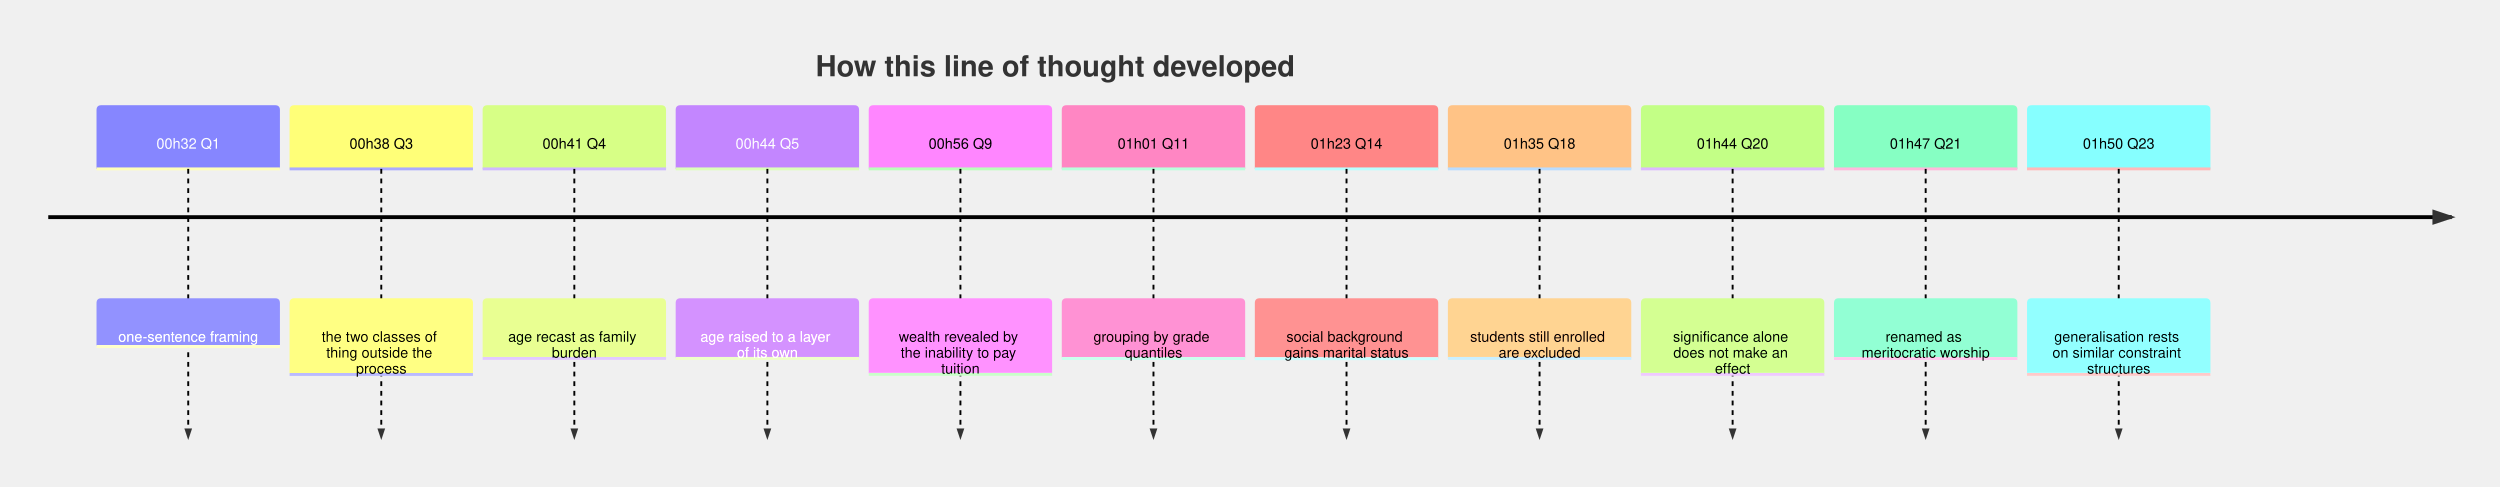
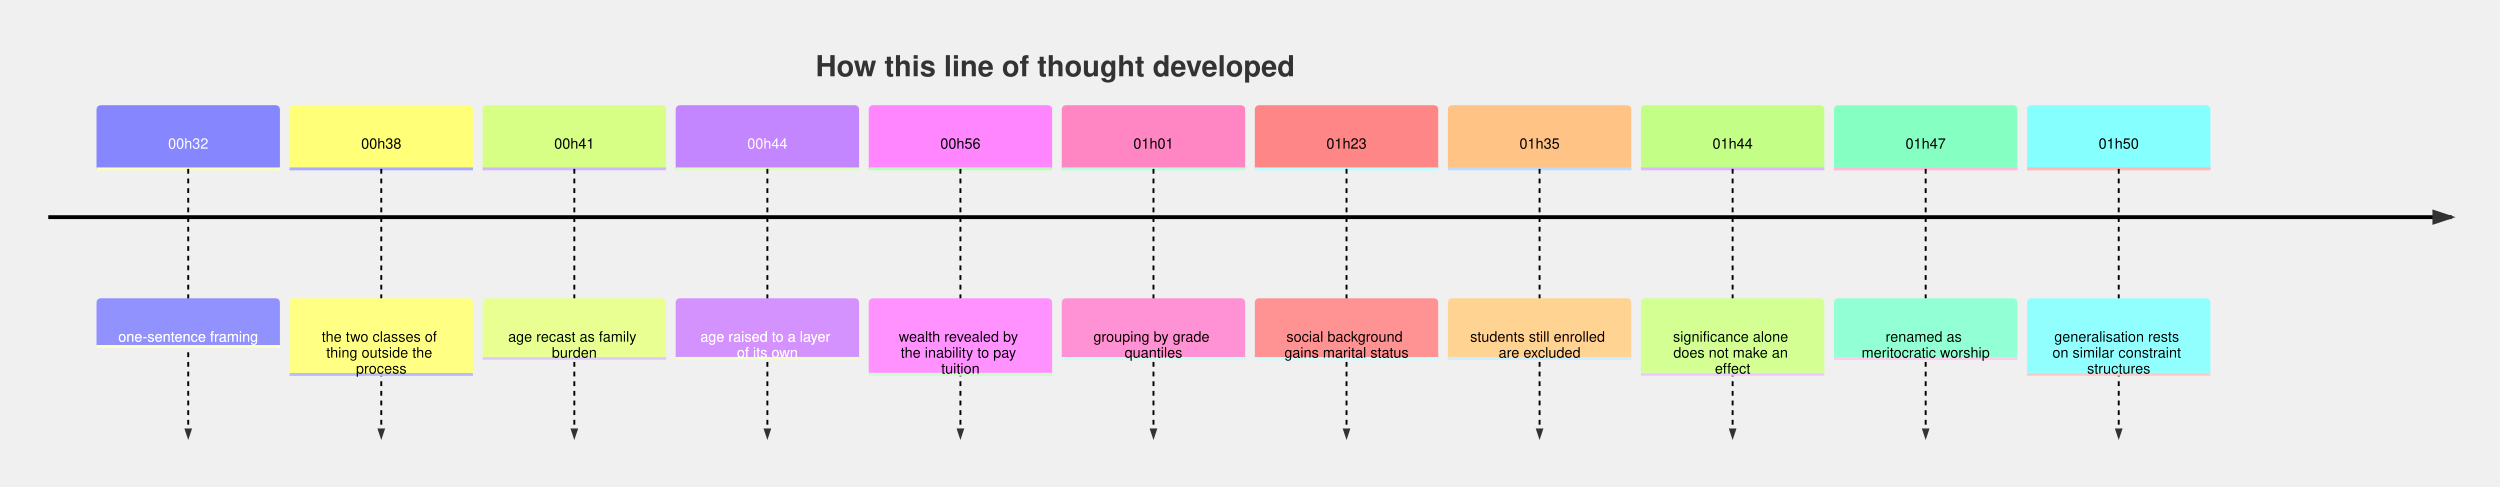
<svg xmlns="http://www.w3.org/2000/svg" id="my-svg" width="100%" style="max-width: 2590px; background-color: white;" viewBox="100 -59 2590 503.892" role="graphics-document document" aria-roledescription="timeline">
  <style>#my-svg{font-family:Helvetica,Arial,sans-serif;font-size:15px;fill:#333;}@keyframes edge-animation-frame{from{stroke-dashoffset:0;}}@keyframes dash{to{stroke-dashoffset:0;}}#my-svg .edge-animation-slow{stroke-dasharray:9,5!important;stroke-dashoffset:900;animation:dash 50s linear infinite;stroke-linecap:round;}#my-svg .edge-animation-fast{stroke-dasharray:9,5!important;stroke-dashoffset:900;animation:dash 20s linear infinite;stroke-linecap:round;}#my-svg .error-icon{fill:#552222;}#my-svg .error-text{fill:#552222;stroke:#552222;}#my-svg .edge-thickness-normal{stroke-width:1px;}#my-svg .edge-thickness-thick{stroke-width:3.5px;}#my-svg .edge-pattern-solid{stroke-dasharray:0;}#my-svg .edge-thickness-invisible{stroke-width:0;fill:none;}#my-svg .edge-pattern-dashed{stroke-dasharray:3;}#my-svg .edge-pattern-dotted{stroke-dasharray:2;}#my-svg .marker{fill:#333333;stroke:#333333;}#my-svg .marker.cross{stroke:#333333;}#my-svg svg{font-family:Helvetica,Arial,sans-serif;font-size:15px;}#my-svg p{margin:0;}#my-svg .edge{stroke-width:3;}#my-svg .section--1 rect,#my-svg .section--1 path,#my-svg .section--1 circle,#my-svg .section--1 path{fill:hsl(240, 100%, 76.275%);}#my-svg .section--1 text{fill:#ffffff;}#my-svg .node-icon--1{font-size:40px;color:#ffffff;}#my-svg .section-edge--1{stroke:hsl(240, 100%, 76.275%);}#my-svg .edge-depth--1{stroke-width:17;}#my-svg .section--1 line{stroke:hsl(60, 100%, 86.275%);stroke-width:3;}#my-svg .lineWrapper line{stroke:#ffffff;}#my-svg .disabled,#my-svg .disabled circle,#my-svg .disabled text{fill:hsl(80, 100%, 96.275%);}#my-svg .disabled text{fill:#aaaa33;}#my-svg .section-0 rect,#my-svg .section-0 path,#my-svg .section-0 circle,#my-svg .section-0 path{fill:hsl(60, 100%, 73.529%);}#my-svg .section-0 text{fill:black;}#my-svg .node-icon-0{font-size:40px;color:black;}#my-svg .section-edge-0{stroke:hsl(60, 100%, 73.529%);}#my-svg .edge-depth-0{stroke-width:14;}#my-svg .section-0 line{stroke:hsl(240, 100%, 83.529%);stroke-width:3;}#my-svg .lineWrapper line{stroke:black;}#my-svg .disabled,#my-svg .disabled circle,#my-svg .disabled text{fill:hsl(80, 100%, 96.275%);}#my-svg .disabled text{fill:#aaaa33;}#my-svg .section-1 rect,#my-svg .section-1 path,#my-svg .section-1 circle,#my-svg .section-1 path{fill:hsl(80, 100%, 76.275%);}#my-svg .section-1 text{fill:black;}#my-svg .node-icon-1{font-size:40px;color:black;}#my-svg .section-edge-1{stroke:hsl(80, 100%, 76.275%);}#my-svg .edge-depth-1{stroke-width:11;}#my-svg .section-1 line{stroke:hsl(260, 100%, 86.275%);stroke-width:3;}#my-svg .lineWrapper line{stroke:black;}#my-svg .disabled,#my-svg .disabled circle,#my-svg .disabled text{fill:hsl(80, 100%, 96.275%);}#my-svg .disabled text{fill:#aaaa33;}#my-svg .section-2 rect,#my-svg .section-2 path,#my-svg .section-2 circle,#my-svg .section-2 path{fill:hsl(270, 100%, 76.275%);}#my-svg .section-2 text{fill:#ffffff;}#my-svg .node-icon-2{font-size:40px;color:#ffffff;}#my-svg .section-edge-2{stroke:hsl(270, 100%, 76.275%);}#my-svg .edge-depth-2{stroke-width:8;}#my-svg .section-2 line{stroke:hsl(90, 100%, 86.275%);stroke-width:3;}#my-svg .lineWrapper line{stroke:#ffffff;}#my-svg .disabled,#my-svg .disabled circle,#my-svg .disabled text{fill:hsl(80, 100%, 96.275%);}#my-svg .disabled text{fill:#aaaa33;}#my-svg .section-3 rect,#my-svg .section-3 path,#my-svg .section-3 circle,#my-svg .section-3 path{fill:hsl(300, 100%, 76.275%);}#my-svg .section-3 text{fill:black;}#my-svg .node-icon-3{font-size:40px;color:black;}#my-svg .section-edge-3{stroke:hsl(300, 100%, 76.275%);}#my-svg .edge-depth-3{stroke-width:5;}#my-svg .section-3 line{stroke:hsl(120, 100%, 86.275%);stroke-width:3;}#my-svg .lineWrapper line{stroke:black;}#my-svg .disabled,#my-svg .disabled circle,#my-svg .disabled text{fill:hsl(80, 100%, 96.275%);}#my-svg .disabled text{fill:#aaaa33;}#my-svg .section-4 rect,#my-svg .section-4 path,#my-svg .section-4 circle,#my-svg .section-4 path{fill:hsl(330, 100%, 76.275%);}#my-svg .section-4 text{fill:black;}#my-svg .node-icon-4{font-size:40px;color:black;}#my-svg .section-edge-4{stroke:hsl(330, 100%, 76.275%);}#my-svg .edge-depth-4{stroke-width:2;}#my-svg .section-4 line{stroke:hsl(150, 100%, 86.275%);stroke-width:3;}#my-svg .lineWrapper line{stroke:black;}#my-svg .disabled,#my-svg .disabled circle,#my-svg .disabled text{fill:hsl(80, 100%, 96.275%);}#my-svg .disabled text{fill:#aaaa33;}#my-svg .section-5 rect,#my-svg .section-5 path,#my-svg .section-5 circle,#my-svg .section-5 path{fill:hsl(0, 100%, 76.275%);}#my-svg .section-5 text{fill:black;}#my-svg .node-icon-5{font-size:40px;color:black;}#my-svg .section-edge-5{stroke:hsl(0, 100%, 76.275%);}#my-svg .edge-depth-5{stroke-width:-1;}#my-svg .section-5 line{stroke:hsl(180, 100%, 86.275%);stroke-width:3;}#my-svg .lineWrapper line{stroke:black;}#my-svg .disabled,#my-svg .disabled circle,#my-svg .disabled text{fill:hsl(80, 100%, 96.275%);}#my-svg .disabled text{fill:#aaaa33;}#my-svg .section-6 rect,#my-svg .section-6 path,#my-svg .section-6 circle,#my-svg .section-6 path{fill:hsl(30, 100%, 76.275%);}#my-svg .section-6 text{fill:black;}#my-svg .node-icon-6{font-size:40px;color:black;}#my-svg .section-edge-6{stroke:hsl(30, 100%, 76.275%);}#my-svg .edge-depth-6{stroke-width:-4;}#my-svg .section-6 line{stroke:hsl(210, 100%, 86.275%);stroke-width:3;}#my-svg .lineWrapper line{stroke:black;}#my-svg .disabled,#my-svg .disabled circle,#my-svg .disabled text{fill:hsl(80, 100%, 96.275%);}#my-svg .disabled text{fill:#aaaa33;}#my-svg .section-7 rect,#my-svg .section-7 path,#my-svg .section-7 circle,#my-svg .section-7 path{fill:hsl(90, 100%, 76.275%);}#my-svg .section-7 text{fill:black;}#my-svg .node-icon-7{font-size:40px;color:black;}#my-svg .section-edge-7{stroke:hsl(90, 100%, 76.275%);}#my-svg .edge-depth-7{stroke-width:-7;}#my-svg .section-7 line{stroke:hsl(270, 100%, 86.275%);stroke-width:3;}#my-svg .lineWrapper line{stroke:black;}#my-svg .disabled,#my-svg .disabled circle,#my-svg .disabled text{fill:hsl(80, 100%, 96.275%);}#my-svg .disabled text{fill:#aaaa33;}#my-svg .section-8 rect,#my-svg .section-8 path,#my-svg .section-8 circle,#my-svg .section-8 path{fill:hsl(150, 100%, 76.275%);}#my-svg .section-8 text{fill:black;}#my-svg .node-icon-8{font-size:40px;color:black;}#my-svg .section-edge-8{stroke:hsl(150, 100%, 76.275%);}#my-svg .edge-depth-8{stroke-width:-10;}#my-svg .section-8 line{stroke:hsl(330, 100%, 86.275%);stroke-width:3;}#my-svg .lineWrapper line{stroke:black;}#my-svg .disabled,#my-svg .disabled circle,#my-svg .disabled text{fill:hsl(80, 100%, 96.275%);}#my-svg .disabled text{fill:#aaaa33;}#my-svg .section-9 rect,#my-svg .section-9 path,#my-svg .section-9 circle,#my-svg .section-9 path{fill:hsl(180, 100%, 76.275%);}#my-svg .section-9 text{fill:black;}#my-svg .node-icon-9{font-size:40px;color:black;}#my-svg .section-edge-9{stroke:hsl(180, 100%, 76.275%);}#my-svg .edge-depth-9{stroke-width:-13;}#my-svg .section-9 line{stroke:hsl(0, 100%, 86.275%);stroke-width:3;}#my-svg .lineWrapper line{stroke:black;}#my-svg .disabled,#my-svg .disabled circle,#my-svg .disabled text{fill:hsl(80, 100%, 96.275%);}#my-svg .disabled text{fill:#aaaa33;}#my-svg .section-10 rect,#my-svg .section-10 path,#my-svg .section-10 circle,#my-svg .section-10 path{fill:hsl(210, 100%, 76.275%);}#my-svg .section-10 text{fill:black;}#my-svg .node-icon-10{font-size:40px;color:black;}#my-svg .section-edge-10{stroke:hsl(210, 100%, 76.275%);}#my-svg .edge-depth-10{stroke-width:-16;}#my-svg .section-10 line{stroke:hsl(30, 100%, 86.275%);stroke-width:3;}#my-svg .lineWrapper line{stroke:black;}#my-svg .disabled,#my-svg .disabled circle,#my-svg .disabled text{fill:hsl(80, 100%, 96.275%);}#my-svg .disabled text{fill:#aaaa33;}#my-svg .section-root rect,#my-svg .section-root path,#my-svg .section-root circle{fill:hsl(240, 100%, 46.275%);}#my-svg .section-root text{fill:#ffffff;}#my-svg .icon-container{height:100%;display:flex;justify-content:center;align-items:center;}#my-svg .edge{fill:none;}#my-svg .eventWrapper{filter:brightness(120%);}#my-svg .node .neo-node{stroke:#9370DB;}#my-svg [data-look="neo"].node rect,#my-svg [data-look="neo"].cluster rect,#my-svg [data-look="neo"].node polygon{stroke:#9370DB;filter:drop-shadow(1px 2px 2px rgba(185, 185, 185, 1));}#my-svg [data-look="neo"].swimlane.cluster rect{filter:none;}#my-svg [data-look="neo"].node path{stroke:#9370DB;stroke-width:1px;}#my-svg [data-look="neo"].node .outer-path{filter:drop-shadow(1px 2px 2px rgba(185, 185, 185, 1));}#my-svg [data-look="neo"].node .neo-line path{stroke:#9370DB;filter:none;}#my-svg [data-look="neo"].node circle{stroke:#9370DB;filter:drop-shadow(1px 2px 2px rgba(185, 185, 185, 1));}#my-svg [data-look="neo"].node circle .state-start{fill:#000000;}#my-svg [data-look="neo"].icon-shape .icon{fill:#9370DB;filter:drop-shadow(1px 2px 2px rgba(185, 185, 185, 1));}#my-svg [data-look="neo"].icon-shape .icon-neo path{stroke:#9370DB;filter:drop-shadow(1px 2px 2px rgba(185, 185, 185, 1));}#my-svg :root{--mermaid-font-family:"trebuchet ms",verdana,arial,sans-serif;}</style>
  <g />
  <g />
  <defs>
    <marker id="my-svg-arrowhead" refX="5" refY="2" markerWidth="6" markerHeight="4" orient="auto">
      <path d="M 0,0 V 4 L6,2 Z" />
    </marker>
  </defs>
  <g class="taskWrapper" transform="translate(200, 50)">
    <g class="timeline-node section--1">
      <g>
        <path id="my-svg-node-0" class="node-bkg node-undefined" d="M0 60.964 v-55.964 q0,-5,5,-5 h180 q5,0,5,5 v60.964 H0 Z" />
        <line class="node-line--1" x1="0" y1="65.964" x2="190" y2="65.964" />
      </g>
      <g transform="translate(95, 10)">
        <text dy="1em" alignment-baseline="middle" dominant-baseline="middle" text-anchor="middle">
-           <tspan x="0" dy="1em">00h32   Q1</tspan>
+           <tspan x="0" dy="1em">00h32</tspan>
        </text>
      </g>
    </g>
  </g>
  <g class="lineWrapper">
    <line x1="295" y1="115.964" x2="295" y2="394.892" stroke-width="2" stroke="black" marker-end="url(#my-svg-arrowhead)" stroke-dasharray="5,5" />
  </g>
  <g class="eventWrapper" transform="translate(200, 250)">
    <g class="timeline-node section--1">
      <g>
        <path id="my-svg-node-1" class="node-bkg node-undefined" d="M0 45 v-40 q0,-5,5,-5 h180 q5,0,5,5 v45 H0 Z" />
        <line class="node-line--1" x1="0" y1="50" x2="190" y2="50" />
      </g>
      <g transform="translate(95, 10)">
        <text dy="1em" alignment-baseline="middle" dominant-baseline="middle" text-anchor="middle">
          <tspan x="0" dy="1em">one-sentence   framing</tspan>
        </text>
      </g>
    </g>
  </g>
  <g class="taskWrapper" transform="translate(400, 50)">
    <g class="timeline-node section-0">
      <g>
        <path id="my-svg-node-2" class="node-bkg node-undefined" d="M0 60.964 v-55.964 q0,-5,5,-5 h180 q5,0,5,5 v60.964 H0 Z" />
        <line class="node-line-0" x1="0" y1="65.964" x2="190" y2="65.964" />
      </g>
      <g transform="translate(95, 10)">
        <text dy="1em" alignment-baseline="middle" dominant-baseline="middle" text-anchor="middle">
-           <tspan x="0" dy="1em">00h38   Q3</tspan>
+           <tspan x="0" dy="1em">00h38</tspan>
        </text>
      </g>
    </g>
  </g>
  <g class="lineWrapper">
    <line x1="495" y1="115.964" x2="495" y2="394.892" stroke-width="2" stroke="black" marker-end="url(#my-svg-arrowhead)" stroke-dasharray="5,5" />
  </g>
  <g class="eventWrapper" transform="translate(400, 250)">
    <g class="timeline-node section-0">
      <g>
        <path id="my-svg-node-3" class="node-bkg node-undefined" d="M0 73.927 v-68.927 q0,-5,5,-5 h180 q5,0,5,5 v73.927 H0 Z" />
        <line class="node-line-0" x1="0" y1="78.927" x2="190" y2="78.927" />
      </g>
      <g transform="translate(95, 10)">
        <text dy="1em" alignment-baseline="middle" dominant-baseline="middle" text-anchor="middle">
          <tspan x="0" dy="1em">the   two   classes   of</tspan>
          <tspan x="0" dy="1.1em">thing   outside   the</tspan>
          <tspan x="0" dy="1.1em">process</tspan>
        </text>
      </g>
    </g>
  </g>
  <g class="taskWrapper" transform="translate(600, 50)">
    <g class="timeline-node section-1">
      <g>
        <path id="my-svg-node-4" class="node-bkg node-undefined" d="M0 60.964 v-55.964 q0,-5,5,-5 h180 q5,0,5,5 v60.964 H0 Z" />
        <line class="node-line-1" x1="0" y1="65.964" x2="190" y2="65.964" />
      </g>
      <g transform="translate(95, 10)">
        <text dy="1em" alignment-baseline="middle" dominant-baseline="middle" text-anchor="middle">
-           <tspan x="0" dy="1em">00h41   Q4</tspan>
+           <tspan x="0" dy="1em">00h41</tspan>
        </text>
      </g>
    </g>
  </g>
  <g class="lineWrapper">
    <line x1="695" y1="115.964" x2="695" y2="394.892" stroke-width="2" stroke="black" marker-end="url(#my-svg-arrowhead)" stroke-dasharray="5,5" />
  </g>
  <g class="eventWrapper" transform="translate(600, 250)">
    <g class="timeline-node section-1">
      <g>
        <path id="my-svg-node-5" class="node-bkg node-undefined" d="M0 57.3 v-52.3 q0,-5,5,-5 h180 q5,0,5,5 v57.3 H0 Z" />
        <line class="node-line-1" x1="0" y1="62.3" x2="190" y2="62.3" />
      </g>
      <g transform="translate(95, 10)">
        <text dy="1em" alignment-baseline="middle" dominant-baseline="middle" text-anchor="middle">
          <tspan x="0" dy="1em">age   recast   as   family</tspan>
          <tspan x="0" dy="1.1em">burden</tspan>
        </text>
      </g>
    </g>
  </g>
  <g class="taskWrapper" transform="translate(800, 50)">
    <g class="timeline-node section-2">
      <g>
        <path id="my-svg-node-6" class="node-bkg node-undefined" d="M0 60.964 v-55.964 q0,-5,5,-5 h180 q5,0,5,5 v60.964 H0 Z" />
        <line class="node-line-2" x1="0" y1="65.964" x2="190" y2="65.964" />
      </g>
      <g transform="translate(95, 10)">
        <text dy="1em" alignment-baseline="middle" dominant-baseline="middle" text-anchor="middle">
-           <tspan x="0" dy="1em">00h44   Q5</tspan>
+           <tspan x="0" dy="1em">00h44</tspan>
        </text>
      </g>
    </g>
  </g>
  <g class="lineWrapper">
    <line x1="895" y1="115.964" x2="895" y2="394.892" stroke-width="2" stroke="black" marker-end="url(#my-svg-arrowhead)" stroke-dasharray="5,5" />
  </g>
  <g class="eventWrapper" transform="translate(800, 250)">
    <g class="timeline-node section-2">
      <g>
        <path id="my-svg-node-7" class="node-bkg node-undefined" d="M0 57.3 v-52.3 q0,-5,5,-5 h180 q5,0,5,5 v57.3 H0 Z" />
        <line class="node-line-2" x1="0" y1="62.3" x2="190" y2="62.3" />
      </g>
      <g transform="translate(95, 10)">
        <text dy="1em" alignment-baseline="middle" dominant-baseline="middle" text-anchor="middle">
          <tspan x="0" dy="1em">age   raised   to   a   layer</tspan>
          <tspan x="0" dy="1.1em">of   its   own</tspan>
        </text>
      </g>
    </g>
  </g>
  <g class="taskWrapper" transform="translate(1000, 50)">
    <g class="timeline-node section-3">
      <g>
        <path id="my-svg-node-8" class="node-bkg node-undefined" d="M0 60.964 v-55.964 q0,-5,5,-5 h180 q5,0,5,5 v60.964 H0 Z" />
        <line class="node-line-3" x1="0" y1="65.964" x2="190" y2="65.964" />
      </g>
      <g transform="translate(95, 10)">
        <text dy="1em" alignment-baseline="middle" dominant-baseline="middle" text-anchor="middle">
-           <tspan x="0" dy="1em">00h56   Q9</tspan>
+           <tspan x="0" dy="1em">00h56</tspan>
        </text>
      </g>
    </g>
  </g>
  <g class="lineWrapper">
    <line x1="1095" y1="115.964" x2="1095" y2="394.892" stroke-width="2" stroke="black" marker-end="url(#my-svg-arrowhead)" stroke-dasharray="5,5" />
  </g>
  <g class="eventWrapper" transform="translate(1000, 250)">
    <g class="timeline-node section-3">
      <g>
        <path id="my-svg-node-9" class="node-bkg node-undefined" d="M0 73.8 v-68.8 q0,-5,5,-5 h180 q5,0,5,5 v73.8 H0 Z" />
        <line class="node-line-3" x1="0" y1="78.8" x2="190" y2="78.8" />
      </g>
      <g transform="translate(95, 10)">
        <text dy="1em" alignment-baseline="middle" dominant-baseline="middle" text-anchor="middle">
          <tspan x="0" dy="1em">wealth   revealed   by</tspan>
          <tspan x="0" dy="1.1em">the   inability   to   pay</tspan>
          <tspan x="0" dy="1.1em">tuition</tspan>
        </text>
      </g>
    </g>
  </g>
  <g class="taskWrapper" transform="translate(1200, 50)">
    <g class="timeline-node section-4">
      <g>
        <path id="my-svg-node-10" class="node-bkg node-undefined" d="M0 60.964 v-55.964 q0,-5,5,-5 h180 q5,0,5,5 v60.964 H0 Z" />
        <line class="node-line-4" x1="0" y1="65.964" x2="190" y2="65.964" />
      </g>
      <g transform="translate(95, 10)">
        <text dy="1em" alignment-baseline="middle" dominant-baseline="middle" text-anchor="middle">
-           <tspan x="0" dy="1em">01h01   Q11</tspan>
+           <tspan x="0" dy="1em">01h01</tspan>
        </text>
      </g>
    </g>
  </g>
  <g class="lineWrapper">
    <line x1="1295" y1="115.964" x2="1295" y2="394.892" stroke-width="2" stroke="black" marker-end="url(#my-svg-arrowhead)" stroke-dasharray="5,5" />
  </g>
  <g class="eventWrapper" transform="translate(1200, 250)">
    <g class="timeline-node section-4">
      <g>
        <path id="my-svg-node-11" class="node-bkg node-undefined" d="M0 57.427 v-52.427 q0,-5,5,-5 h180 q5,0,5,5 v57.427 H0 Z" />
        <line class="node-line-4" x1="0" y1="62.427" x2="190" y2="62.427" />
      </g>
      <g transform="translate(95, 10)">
        <text dy="1em" alignment-baseline="middle" dominant-baseline="middle" text-anchor="middle">
          <tspan x="0" dy="1em">grouping   by   grade</tspan>
          <tspan x="0" dy="1.1em">quantiles</tspan>
        </text>
      </g>
    </g>
  </g>
  <g class="taskWrapper" transform="translate(1400, 50)">
    <g class="timeline-node section-5">
      <g>
        <path id="my-svg-node-12" class="node-bkg node-undefined" d="M0 60.964 v-55.964 q0,-5,5,-5 h180 q5,0,5,5 v60.964 H0 Z" />
        <line class="node-line-5" x1="0" y1="65.964" x2="190" y2="65.964" />
      </g>
      <g transform="translate(95, 10)">
        <text dy="1em" alignment-baseline="middle" dominant-baseline="middle" text-anchor="middle">
-           <tspan x="0" dy="1em">01h23   Q14</tspan>
+           <tspan x="0" dy="1em">01h23</tspan>
        </text>
      </g>
    </g>
  </g>
  <g class="lineWrapper">
    <line x1="1495" y1="115.964" x2="1495" y2="394.892" stroke-width="2" stroke="black" marker-end="url(#my-svg-arrowhead)" stroke-dasharray="5,5" />
  </g>
  <g class="eventWrapper" transform="translate(1400, 250)">
    <g class="timeline-node section-5">
      <g>
        <path id="my-svg-node-13" class="node-bkg node-undefined" d="M0 57.618 v-52.618 q0,-5,5,-5 h180 q5,0,5,5 v57.618 H0 Z" />
        <line class="node-line-5" x1="0" y1="62.618" x2="190" y2="62.618" />
      </g>
      <g transform="translate(95, 10)">
        <text dy="1em" alignment-baseline="middle" dominant-baseline="middle" text-anchor="middle">
          <tspan x="0" dy="1em">social   background</tspan>
          <tspan x="0" dy="1.1em">gains   marital   status</tspan>
        </text>
      </g>
    </g>
  </g>
  <g class="taskWrapper" transform="translate(1600, 50)">
    <g class="timeline-node section-6">
      <g>
        <path id="my-svg-node-14" class="node-bkg node-undefined" d="M0 60.964 v-55.964 q0,-5,5,-5 h180 q5,0,5,5 v60.964 H0 Z" />
        <line class="node-line-6" x1="0" y1="65.964" x2="190" y2="65.964" />
      </g>
      <g transform="translate(95, 10)">
        <text dy="1em" alignment-baseline="middle" dominant-baseline="middle" text-anchor="middle">
-           <tspan x="0" dy="1em">01h35   Q18</tspan>
+           <tspan x="0" dy="1em">01h35</tspan>
        </text>
      </g>
    </g>
  </g>
  <g class="lineWrapper">
    <line x1="1695" y1="115.964" x2="1695" y2="394.892" stroke-width="2" stroke="black" marker-end="url(#my-svg-arrowhead)" stroke-dasharray="5,5" />
  </g>
  <g class="eventWrapper" transform="translate(1600, 250)">
    <g class="timeline-node section-6">
      <g>
        <path id="my-svg-node-15" class="node-bkg node-undefined" d="M0 57.3 v-52.3 q0,-5,5,-5 h180 q5,0,5,5 v57.3 H0 Z" />
        <line class="node-line-6" x1="0" y1="62.3" x2="190" y2="62.3" />
      </g>
      <g transform="translate(95, 10)">
        <text dy="1em" alignment-baseline="middle" dominant-baseline="middle" text-anchor="middle">
          <tspan x="0" dy="1em">students   still   enrolled</tspan>
          <tspan x="0" dy="1.1em">are   excluded</tspan>
        </text>
      </g>
    </g>
  </g>
  <g class="taskWrapper" transform="translate(1800, 50)">
    <g class="timeline-node section-7">
      <g>
        <path id="my-svg-node-16" class="node-bkg node-undefined" d="M0 60.964 v-55.964 q0,-5,5,-5 h180 q5,0,5,5 v60.964 H0 Z" />
        <line class="node-line-7" x1="0" y1="65.964" x2="190" y2="65.964" />
      </g>
      <g transform="translate(95, 10)">
        <text dy="1em" alignment-baseline="middle" dominant-baseline="middle" text-anchor="middle">
-           <tspan x="0" dy="1em">01h44   Q20</tspan>
+           <tspan x="0" dy="1em">01h44</tspan>
        </text>
      </g>
    </g>
  </g>
  <g class="lineWrapper">
    <line x1="1895" y1="115.964" x2="1895" y2="394.892" stroke-width="2" stroke="black" marker-end="url(#my-svg-arrowhead)" stroke-dasharray="5,5" />
  </g>
  <g class="eventWrapper" transform="translate(1800, 250)">
    <g class="timeline-node section-7">
      <g>
        <path id="my-svg-node-17" class="node-bkg node-undefined" d="M0 73.8 v-68.8 q0,-5,5,-5 h180 q5,0,5,5 v73.8 H0 Z" />
        <line class="node-line-7" x1="0" y1="78.8" x2="190" y2="78.8" />
      </g>
      <g transform="translate(95, 10)">
        <text dy="1em" alignment-baseline="middle" dominant-baseline="middle" text-anchor="middle">
          <tspan x="0" dy="1em">significance   alone</tspan>
          <tspan x="0" dy="1.1em">does   not   make   an</tspan>
          <tspan x="0" dy="1.1em">effect</tspan>
        </text>
      </g>
    </g>
  </g>
  <g class="taskWrapper" transform="translate(2000, 50)">
    <g class="timeline-node section-8">
      <g>
        <path id="my-svg-node-18" class="node-bkg node-undefined" d="M0 60.964 v-55.964 q0,-5,5,-5 h180 q5,0,5,5 v60.964 H0 Z" />
        <line class="node-line-8" x1="0" y1="65.964" x2="190" y2="65.964" />
      </g>
      <g transform="translate(95, 10)">
        <text dy="1em" alignment-baseline="middle" dominant-baseline="middle" text-anchor="middle">
-           <tspan x="0" dy="1em">01h47   Q21</tspan>
+           <tspan x="0" dy="1em">01h47</tspan>
        </text>
      </g>
    </g>
  </g>
  <g class="lineWrapper">
    <line x1="2095" y1="115.964" x2="2095" y2="394.892" stroke-width="2" stroke="black" marker-end="url(#my-svg-arrowhead)" stroke-dasharray="5,5" />
  </g>
  <g class="eventWrapper" transform="translate(2000, 250)">
    <g class="timeline-node section-8">
      <g>
        <path id="my-svg-node-19" class="node-bkg node-undefined" d="M0 57.427 v-52.427 q0,-5,5,-5 h180 q5,0,5,5 v57.427 H0 Z" />
        <line class="node-line-8" x1="0" y1="62.427" x2="190" y2="62.427" />
      </g>
      <g transform="translate(95, 10)">
        <text dy="1em" alignment-baseline="middle" dominant-baseline="middle" text-anchor="middle">
          <tspan x="0" dy="1em">renamed   as</tspan>
          <tspan x="0" dy="1.1em">meritocratic   worship</tspan>
        </text>
      </g>
    </g>
  </g>
  <g class="taskWrapper" transform="translate(2200, 50)">
    <g class="timeline-node section-9">
      <g>
        <path id="my-svg-node-20" class="node-bkg node-undefined" d="M0 60.964 v-55.964 q0,-5,5,-5 h180 q5,0,5,5 v60.964 H0 Z" />
        <line class="node-line-9" x1="0" y1="65.964" x2="190" y2="65.964" />
      </g>
      <g transform="translate(95, 10)">
        <text dy="1em" alignment-baseline="middle" dominant-baseline="middle" text-anchor="middle">
-           <tspan x="0" dy="1em">01h50   Q23</tspan>
+           <tspan x="0" dy="1em">01h50</tspan>
        </text>
      </g>
    </g>
  </g>
  <g class="lineWrapper">
    <line x1="2295" y1="115.964" x2="2295" y2="394.892" stroke-width="2" stroke="black" marker-end="url(#my-svg-arrowhead)" stroke-dasharray="5,5" />
  </g>
  <g class="eventWrapper" transform="translate(2200, 250)">
    <g class="timeline-node section-9">
      <g>
        <path id="my-svg-node-21" class="node-bkg node-undefined" d="M0 73.8 v-68.8 q0,-5,5,-5 h180 q5,0,5,5 v73.8 H0 Z" />
        <line class="node-line-9" x1="0" y1="78.8" x2="190" y2="78.8" />
      </g>
      <g transform="translate(95, 10)">
        <text dy="1em" alignment-baseline="middle" dominant-baseline="middle" text-anchor="middle">
          <tspan x="0" dy="1em">generalisation   rests</tspan>
          <tspan x="0" dy="1.1em">on   similar   constraint</tspan>
          <tspan x="0" dy="1.1em">structures</tspan>
        </text>
      </g>
    </g>
  </g>
  <text x="945" font-size="4ex" font-weight="bold" y="20">How this line of thought developed</text>
  <g class="lineWrapper">
    <line x1="150" y1="165.964" x2="2640" y2="165.964" stroke-width="4" stroke="black" marker-end="url(#my-svg-arrowhead)" />
  </g>
</svg>
